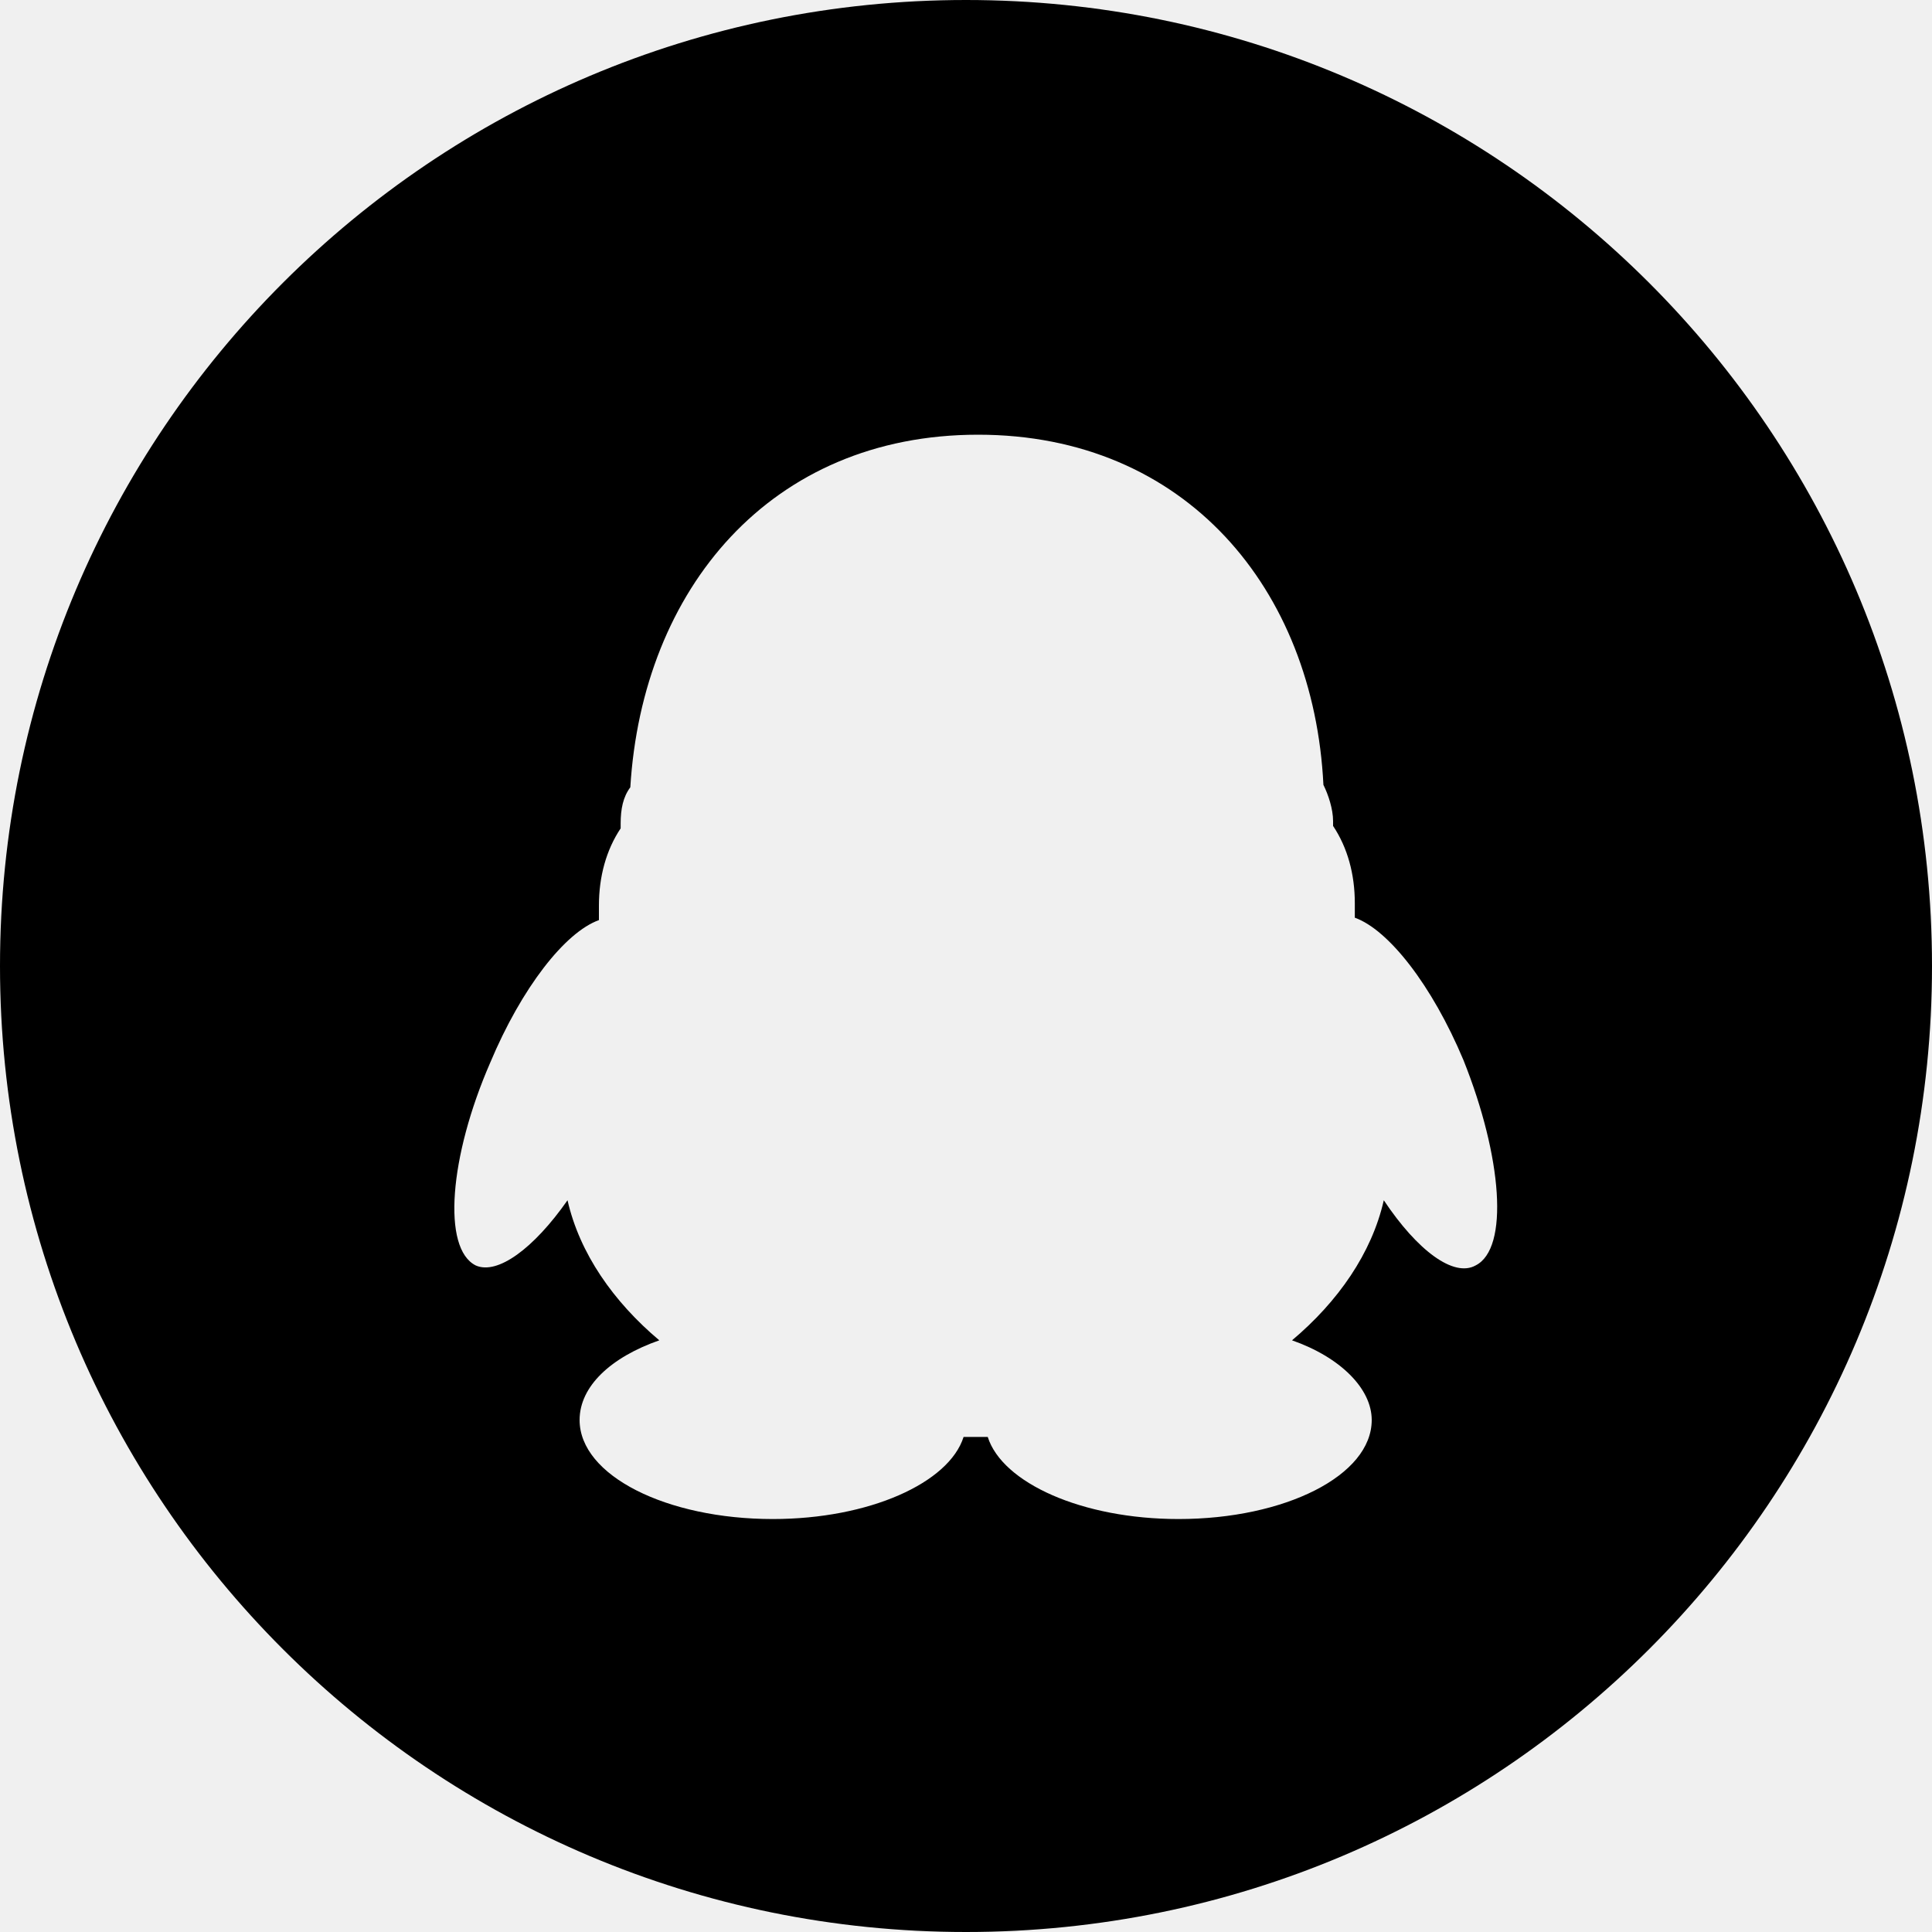
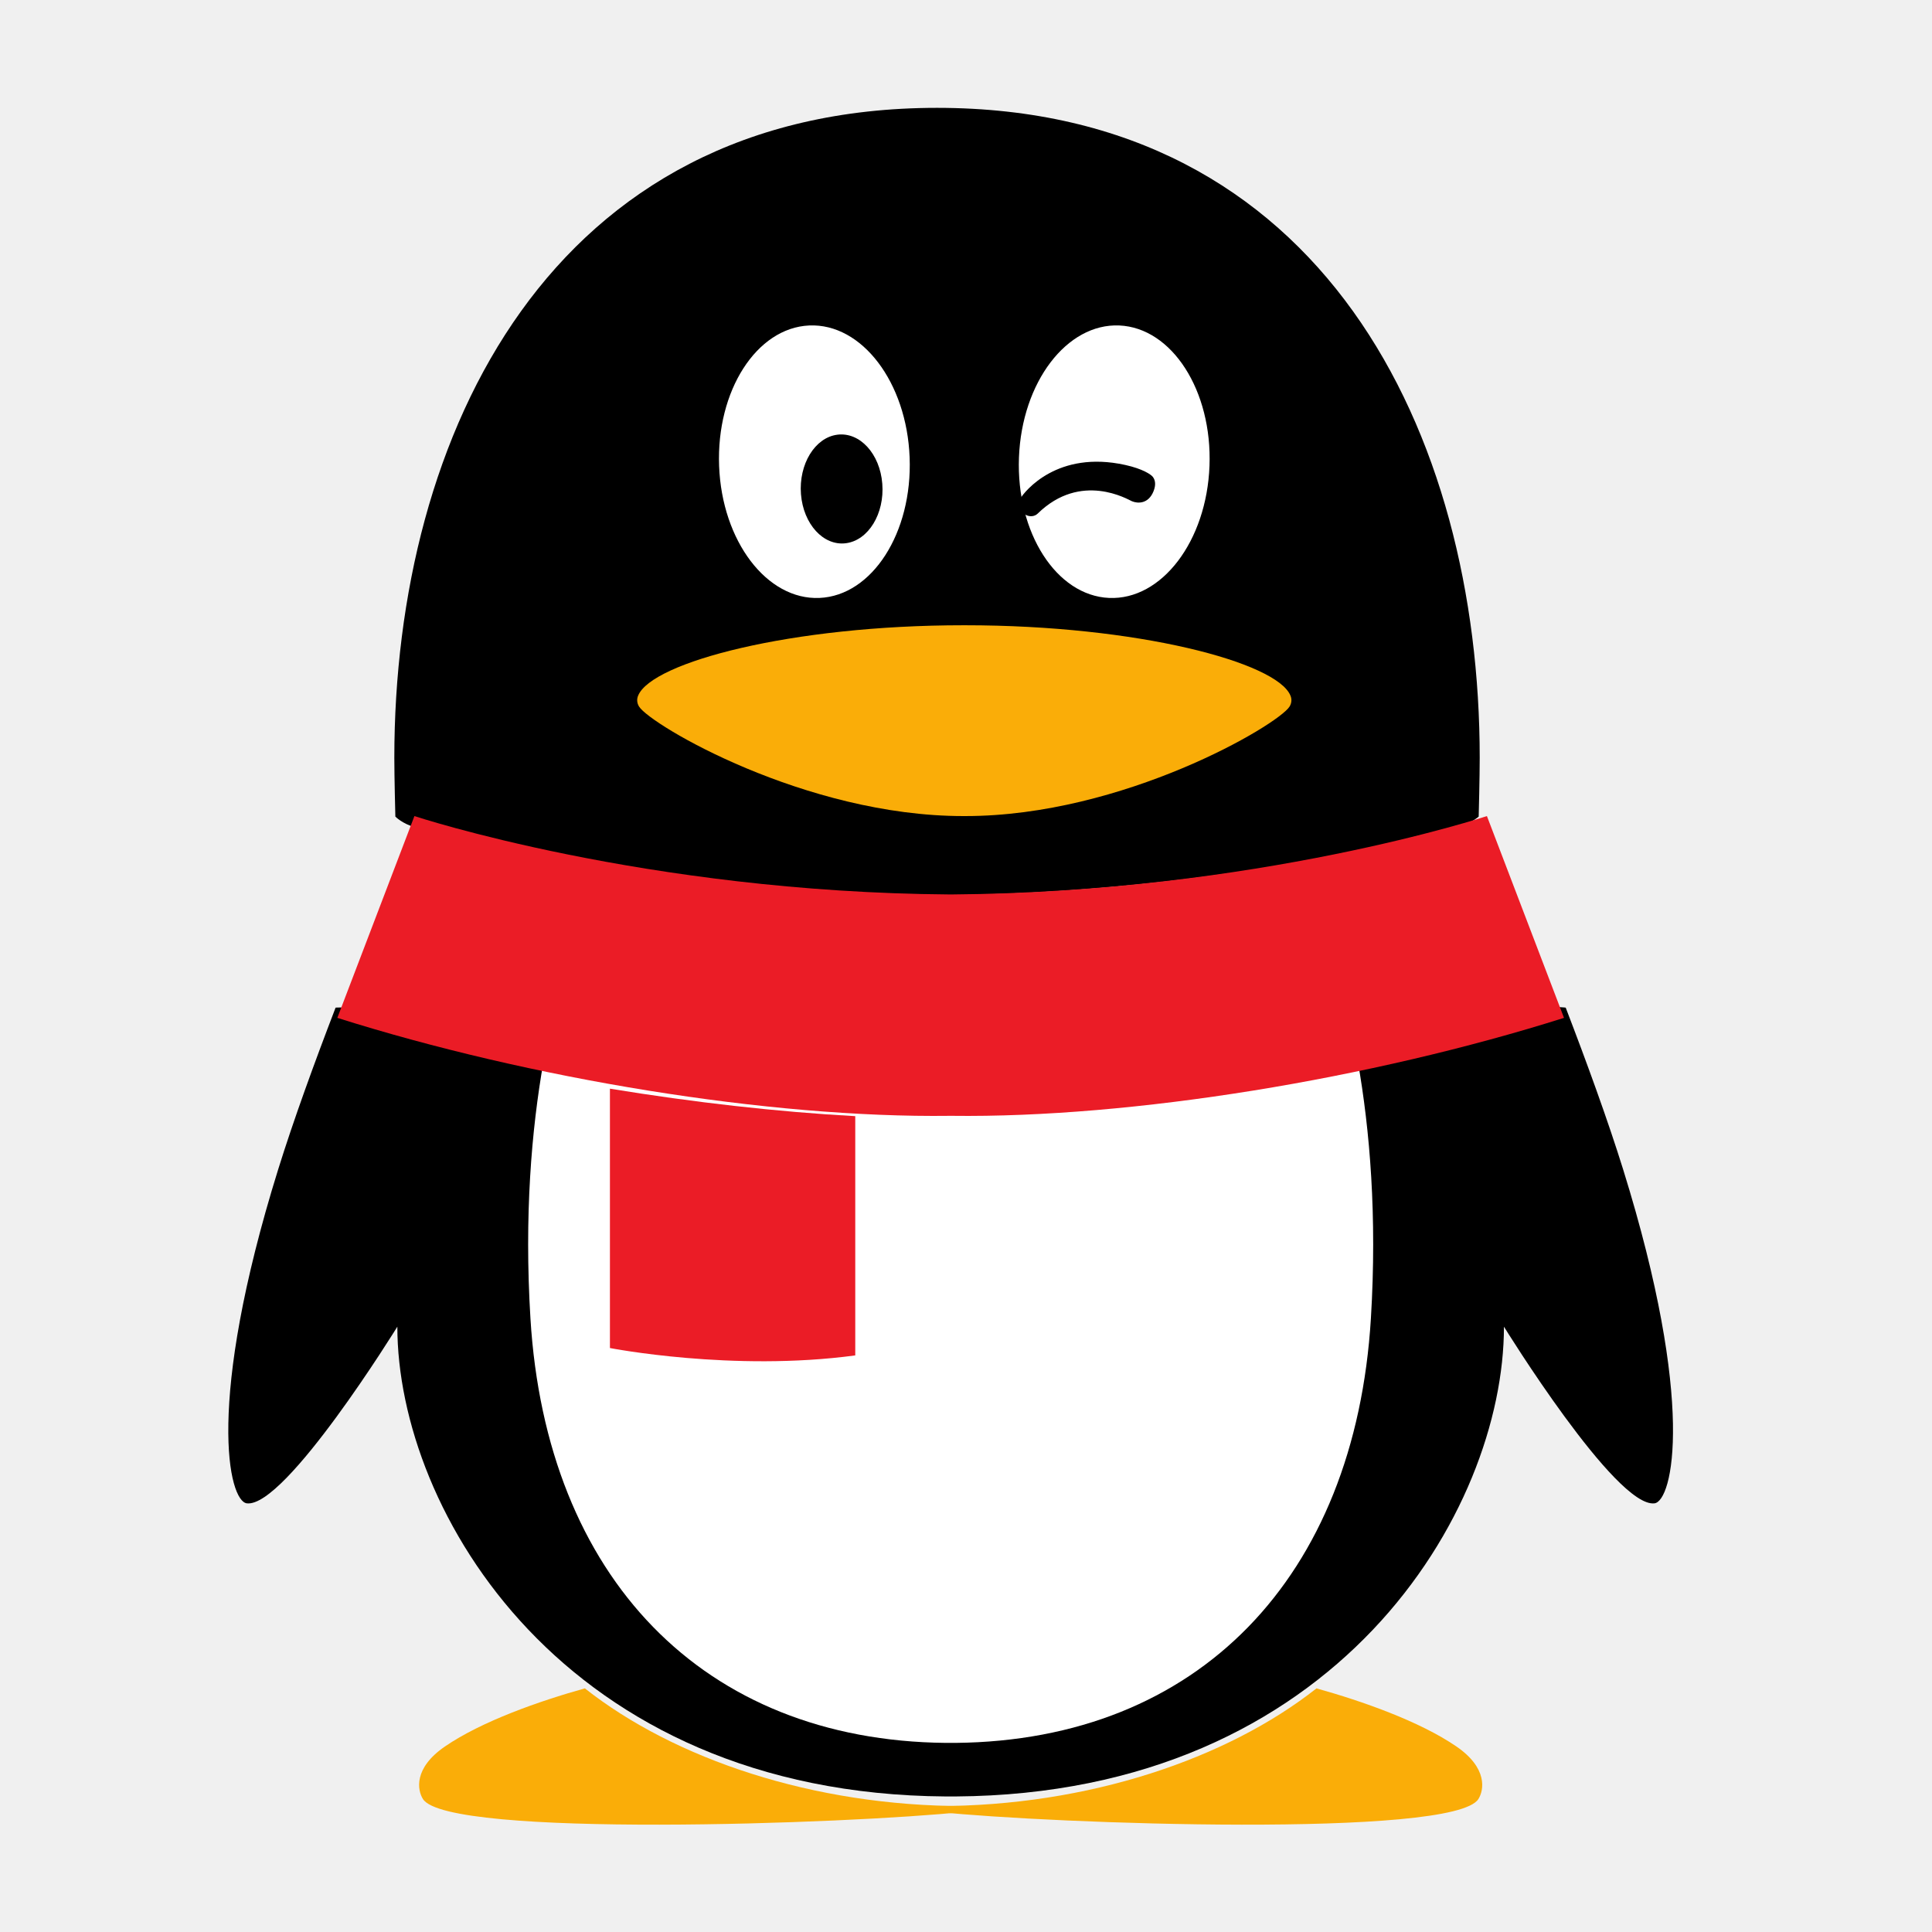
- <svg xmlns="http://www.w3.org/2000/svg" t="1629006042709" class="icon" viewBox="0 0 1024 1024" version="1.1" p-id="1924" width="200" height="200">
-   <path d="M512 0C229.12 0 0 229.12 0 512c0 282.88 229.12 512 512 512s512-229.12 512-512C1024 229.12 794.88 0 512 0zM782.08 670.72c-11.52 6.4-30.72-7.68-48.64-34.56-6.4 28.16-24.32 53.76-48.64 74.24 25.6 8.96 42.24 25.6 42.24 42.24 0 29.44-46.08 52.48-102.4 52.48-51.2 0-93.44-19.2-101.12-43.52-2.56 0-10.24 0-12.8 0-7.68 24.32-49.92 43.52-101.12 43.52-56.32 0-102.4-23.04-102.4-52.48 0-17.92 16.64-33.28 42.24-42.24-24.32-20.48-42.24-46.08-48.64-74.24-17.92 25.6-37.12 39.68-48.64 34.56-17.92-8.96-14.08-57.6 7.68-107.52 16.64-39.68 39.68-69.12 57.6-75.52 0-2.56 0-5.12 0-7.68 0-15.36 3.84-29.44 11.52-40.96 0-1.28 0-1.28 0-2.56 0-7.68 1.28-14.08 5.12-19.2C340.48 312.32 408.32 230.4 518.4 230.4c110.08 0 177.92 81.92 183.04 185.6 2.56 5.12 5.12 12.8 5.12 19.2 0 1.28 0 1.28 0 2.56 7.68 11.52 11.52 25.6 11.52 40.96 0 2.56 0 5.12 0 7.68 17.92 6.4 40.96 35.84 57.6 75.52C796.16 613.12 800 661.76 782.08 670.72z" p-id="1925" />
+ <svg xmlns="http://www.w3.org/2000/svg" t="1629012921659" class="icon" viewBox="0 0 1024 1024" version="1.1" p-id="1672" width="200" height="200">
+   <path d="M511.098 957.257c-80.159 0-153.737-25.019-201.11-62.386-24.057 6.702-54.831 17.489-74.252 30.864-16.617 11.439-14.546 23.106-11.55 27.816 13.15 20.689 225.583 13.211 286.912 6.767v-3.061z" fill="#FAAD08" p-id="1673" />
+   <path d="M496.651 957.257c80.157 0 153.737-25.019 201.11-62.386 24.057 6.702 54.83 17.489 74.253 30.864 16.616 11.439 14.543 23.106 11.55 27.816-13.15 20.689-225.584 13.211-286.914 6.767v-3.061z" fill="#FAAD08" p-id="1674" />
+   <path d="M497.129 474.524c131.934-0.876 237.669-25.783 273.497-35.34 8.541-2.28 13.11-6.364 13.11-6.364 0.03-1.172 0.542-20.952 0.542-31.155C784.278 229.833 701.126 57.173 496.641 57.162 292.157 57.173 209.001 229.832 209.001 401.665c0 10.203 0.516 29.983 0.547 31.155 0 0 3.717 3.821 10.529 5.67 33.078 8.98 140.803 35.139 276.08 36.034h0.972z" fill="#000000" p-id="1675" />
+   <path d="M860.283 619.782c-8.12-26.086-19.204-56.506-30.427-85.72 0 0-6.456-0.795-9.718 0.148-100.71 29.205-222.773 47.818-315.792 46.695h-0.962C410.886 582.017 289.651 563.617 189.28 534.698 185.445 533.595 177.873 534.063 177.873 534.063 166.65 563.276 155.567 593.696 147.448 619.782 108.73 744.168 121.273 795.644 130.825 796.798c20.496 2.474 79.78-93.637 79.78-93.637 0 97.66 88.324 247.617 290.576 248.996a718.01 718.01 0 0 1 5.367 0C708.802 950.778 797.123 800.822 797.123 703.162c0 0 59.284 96.111 79.783 93.637 9.55-1.154 22.093-52.63-16.623-177.017" fill="#000000" p-id="1676" />
+   <path d="M434.383 316.917c-27.9 1.24-51.745-30.106-53.24-69.956-1.518-39.877 19.858-73.207 47.764-74.454 27.875-1.224 51.703 30.109 53.218 69.974 1.527 39.877-19.853 73.2-47.742 74.436m206.67-69.956c-1.494 39.85-25.34 71.194-53.24 69.956-27.888-1.238-49.269-34.559-47.742-74.435 1.513-39.868 25.341-71.201 53.216-69.974 27.909 1.247 49.285 34.576 47.767 74.453" fill="#FFFFFF" p-id="1677" />
+   <path d="M683.943 368.627c-7.323-17.609-81.062-37.227-172.353-37.227h-0.98c-91.29 0-165.031 19.618-172.352 37.227a6.244 6.244 0 0 0-0.535 2.505c0 1.269 0.393 2.414 1.006 3.386 6.168 9.765 88.054 58.018 171.882 58.018h0.98c83.827 0 165.71-48.25 171.881-58.016a6.352 6.352 0 0 0 1.002-3.395c0-0.897-0.2-1.736-0.531-2.498" fill="#FAAD08" p-id="1678" />
+   <path d="M467.632 256.377c1.26 15.886-7.377 30-19.266 31.542-11.907 1.544-22.569-10.083-23.836-25.978-1.243-15.895 7.381-30.008 19.25-31.538 11.927-1.549 22.607 10.088 23.852 25.974m73.097 7.935c2.533-4.118 19.827-25.77 55.62-17.886 9.401 2.07 13.75 5.116 14.668 6.316 1.355 1.77 1.726 4.29 0.352 7.684-2.722 6.725-8.338 6.542-11.454 5.226-2.01-0.85-26.94-15.889-49.905 6.553-1.579 1.545-4.405 2.074-7.085 0.242-2.678-1.834-3.786-5.553-2.196-8.135" fill="#000000" p-id="1679" />
+   <path d="M504.333 584.495h-0.967c-63.568 0.752-140.646-7.504-215.286-21.92-6.391 36.262-10.25 81.838-6.936 136.196 8.37 137.384 91.62 223.736 220.118 224.996H506.485c128.498-1.26 211.748-87.612 220.12-224.996 3.314-54.362-0.547-99.938-6.94-136.203-74.654 14.423-151.745 22.684-215.332 21.927" fill="#FFFFFF" p-id="1680" />
+   <path d="M323.275 577.016v137.468s64.957 12.705 130.031 3.91V591.59c-41.225-2.262-85.688-7.304-130.031-14.574" fill="#EB1C26" p-id="1681" />
+   <path d="M788.098 432.536s-121.98 40.387-283.743 41.539h-0.962c-161.497-1.147-283.328-41.401-283.744-41.539l-40.854 106.952c102.186 32.31 228.837 53.135 324.598 51.926l0.96-0.002c95.768 1.216 222.4-19.61 324.6-51.924l-40.855-106.952z" fill="#EB1C26" p-id="1682" />
</svg>
